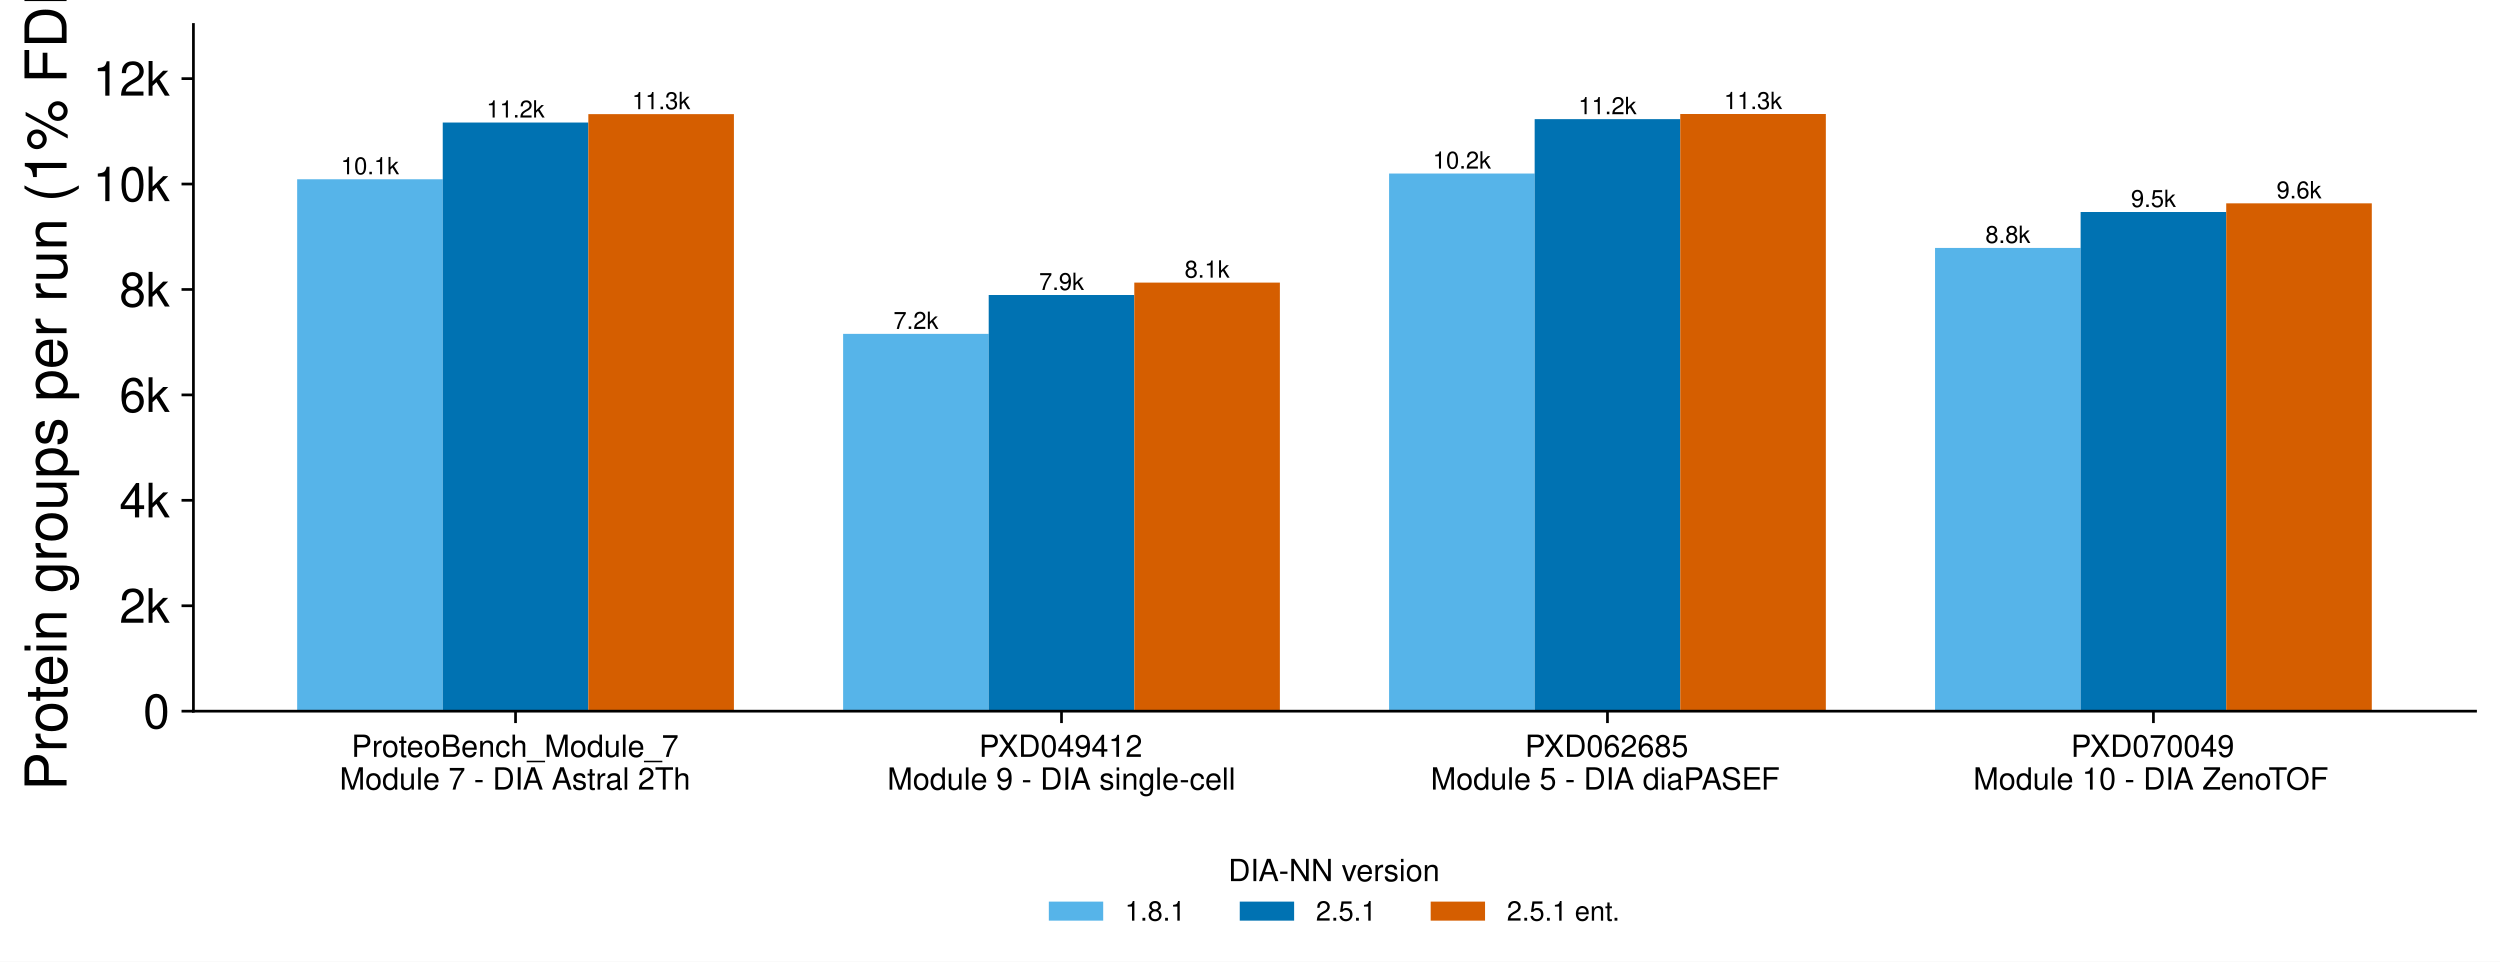
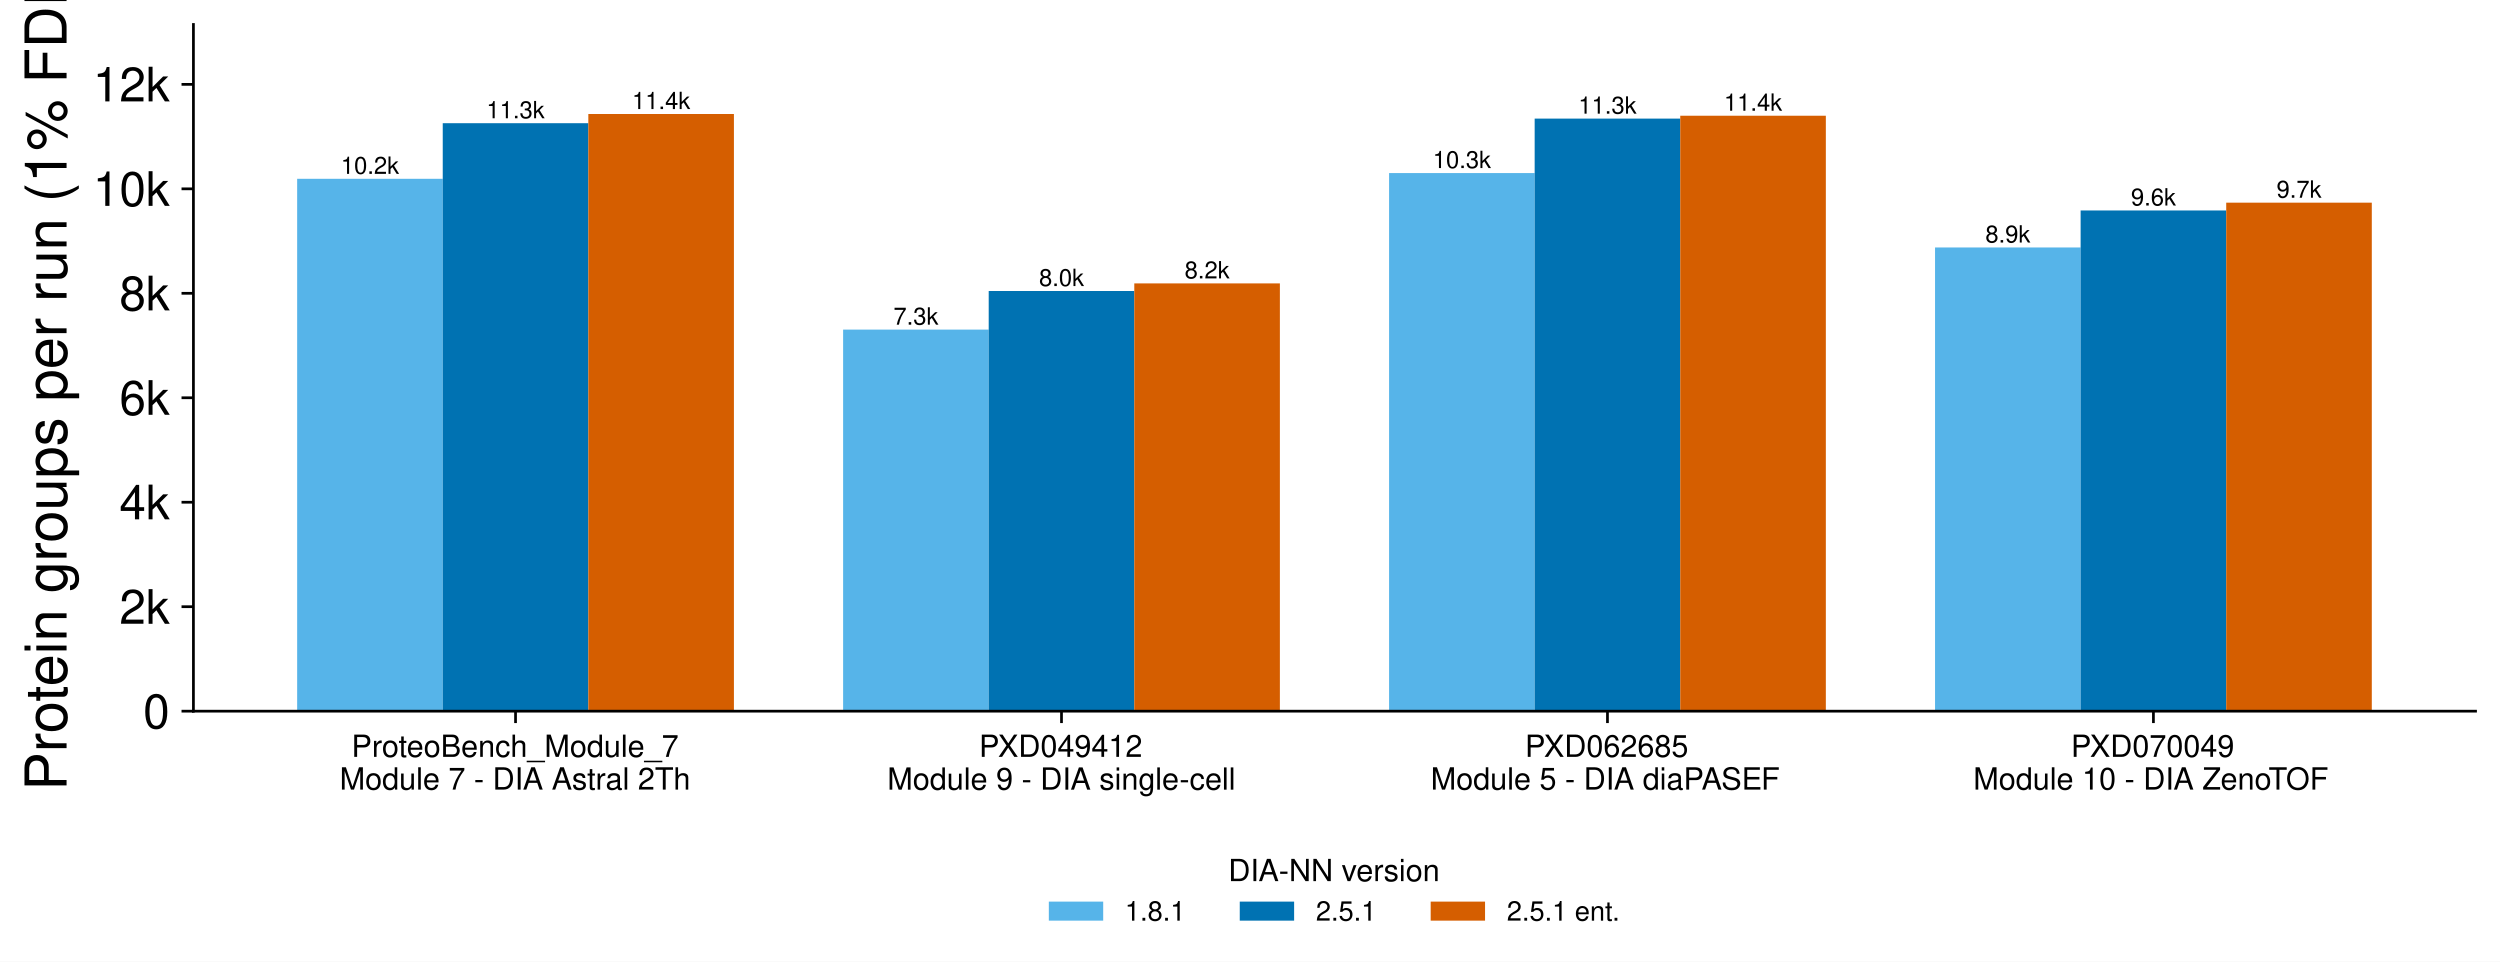
<svg xmlns="http://www.w3.org/2000/svg" xmlns:xlink="http://www.w3.org/1999/xlink" width="735.776pt" height="283.021pt" viewBox="0 0 735.776 283.021" version="1.1">
  <defs>
    <style type="text/css">*{stroke-linejoin: round; stroke-linecap: butt}</style>
  </defs>
  <g id="figure_1">
    <g id="patch_1">
      <path d="M 0 283.021  L 735.776 283.021  L 735.776 0  L 0 0  z " style="fill: #ffffff" />
    </g>
    <g id="axes_1">
      <g id="patch_2">
        <path d="M 56.926 209.304  L 728.576 209.304  L 728.576 7.2  L 56.926 7.2  z " style="fill: #ffffff" />
      </g>
      <g id="patch_3">
-         <path d="M 87.455 209.304  L 130.304 209.304  L 130.304 52.752  L 87.455 52.752  z " clip-path="url(#pea8985f1e5)" style="fill: #56b4e9" />
+         <path d="M 87.455 209.304  L 130.304 209.304  L 130.304 52.624  L 87.455 52.624  z " clip-path="url(#p6c72554336)" style="fill: #56b4e9" />
      </g>
      <g id="patch_4">
-         <path d="M 248.137 209.304  L 290.986 209.304  L 290.986 98.27  L 248.137 98.27  z " clip-path="url(#pea8985f1e5)" style="fill: #56b4e9" />
+         <path d="M 248.137 209.304  L 290.986 209.304  L 290.986 97.005  L 248.137 97.005  z " clip-path="url(#p6c72554336)" style="fill: #56b4e9" />
      </g>
      <g id="patch_5">
-         <path d="M 408.819 209.304  L 451.668 209.304  L 451.668 51.077  L 408.819 51.077  z " clip-path="url(#pea8985f1e5)" style="fill: #56b4e9" />
+         <path d="M 408.819 209.304  L 451.668 209.304  L 451.668 50.933  L 408.819 50.933  z " clip-path="url(#p6c72554336)" style="fill: #56b4e9" />
      </g>
      <g id="patch_6">
-         <path d="M 569.501 209.304  L 612.349 209.304  L 612.349 72.967  L 569.501 72.967  z " clip-path="url(#pea8985f1e5)" style="fill: #56b4e9" />
+         <path d="M 569.501 209.304  L 612.349 209.304  L 612.349 72.839  L 569.501 72.839  z " clip-path="url(#p6c72554336)" style="fill: #56b4e9" />
      </g>
      <g id="patch_7">
-         <path d="M 130.304 209.304  L 173.152 209.304  L 173.152 36.059  L 130.304 36.059  z " clip-path="url(#pea8985f1e5)" style="fill: #0072b2" />
+         <path d="M 130.304 209.304  L 173.152 209.304  L 173.152 36.267  L 130.304 36.267  z " clip-path="url(#p6c72554336)" style="fill: #0072b2" />
      </g>
      <g id="patch_8">
-         <path d="M 290.986 209.304  L 333.834 209.304  L 333.834 86.821  L 290.986 86.821  z " clip-path="url(#pea8985f1e5)" style="fill: #0072b2" />
+         <path d="M 290.986 209.304  L 333.834 209.304  L 333.834 85.645  L 290.986 85.645  z " clip-path="url(#p6c72554336)" style="fill: #0072b2" />
      </g>
      <g id="patch_9">
-         <path d="M 451.668 209.304  L 494.516 209.304  L 494.516 35.066  L 451.668 35.066  z " clip-path="url(#pea8985f1e5)" style="fill: #0072b2" />
+         <path d="M 451.668 209.304  L 494.516 209.304  L 494.516 34.914  L 451.668 34.914  z " clip-path="url(#p6c72554336)" style="fill: #0072b2" />
      </g>
      <g id="patch_10">
-         <path d="M 612.349 209.304  L 655.198 209.304  L 655.198 62.386  L 612.349 62.386  z " clip-path="url(#pea8985f1e5)" style="fill: #0072b2" />
+         <path d="M 612.349 209.304  L 655.198 209.304  L 655.198 61.94  L 612.349 61.94  z " clip-path="url(#p6c72554336)" style="fill: #0072b2" />
      </g>
      <g id="patch_11">
-         <path d="M 173.152 209.304  L 216.001 209.304  L 216.001 33.592  L 173.152 33.592  z " clip-path="url(#pea8985f1e5)" style="fill: #d55e00" />
+         <path d="M 173.152 209.304  L 216.001 209.304  L 216.001 33.561  L 173.152 33.561  z " clip-path="url(#p6c72554336)" style="fill: #d55e00" />
      </g>
      <g id="patch_12">
-         <path d="M 333.834 209.304  L 376.683 209.304  L 376.683 83.175  L 333.834 83.175  z " clip-path="url(#pea8985f1e5)" style="fill: #d55e00" />
+         <path d="M 333.834 209.304  L 376.683 209.304  L 376.683 83.4  L 333.834 83.4  z " clip-path="url(#p6c72554336)" style="fill: #d55e00" />
      </g>
      <g id="patch_13">
-         <path d="M 494.516 209.304  L 537.365 209.304  L 537.365 33.561  L 494.516 33.561  z " clip-path="url(#pea8985f1e5)" style="fill: #d55e00" />
+         <path d="M 494.516 209.304  L 537.365 209.304  L 537.365 34.053  L 494.516 34.053  z " clip-path="url(#p6c72554336)" style="fill: #d55e00" />
      </g>
      <g id="patch_14">
-         <path d="M 655.198 209.304  L 698.046 209.304  L 698.046 59.842  L 655.198 59.842  z " clip-path="url(#pea8985f1e5)" style="fill: #d55e00" />
+         <path d="M 655.198 209.304  L 698.046 209.304  L 698.046 59.649  L 655.198 59.649  z " clip-path="url(#p6c72554336)" style="fill: #d55e00" />
      </g>
      <g id="matplotlib.axis_1">
        <g id="xtick_1">
          <g id="line2d_1">
            <defs>
-               <path id="m08cf8c020e" d="M 0 0  L 0 3.5  " style="stroke: #000000; stroke-width: 0.8" />
+               <path id="md6365ab45e" d="M 0 0  L 0 3.5  " style="stroke: #000000; stroke-width: 0.8" />
            </defs>
            <g>
-               <use xlink:href="#m08cf8c020e" x="151.728" y="209.304" style="stroke: #000000; stroke-width: 0.8" />
+               <use xlink:href="#md6365ab45e" x="151.728" y="209.304" style="stroke: #000000; stroke-width: 0.8" />
            </g>
          </g>
          <g id="text_1">
            <text style="font-size: 9px; font-family: 'Helvetica', 'Arial', 'DejaVu Sans', sans-serif" transform="translate(103.4467 222.7601)">ProteoBench_Module_7</text>
            <text style="font-size: 9px; font-family: 'Helvetica', 'Arial', 'DejaVu Sans', sans-serif" transform="translate(99.96134 232.3833)">Module 7 - DIA Astral 2Th</text>
          </g>
        </g>
        <g id="xtick_2">
          <g id="line2d_2">
            <g>
-               <use xlink:href="#m08cf8c020e" x="312.41" y="209.304" style="stroke: #000000; stroke-width: 0.8" />
+               <use xlink:href="#md6365ab45e" x="312.41" y="209.304" style="stroke: #000000; stroke-width: 0.8" />
            </g>
          </g>
          <g id="text_2">
            <text style="font-size: 9px; font-family: 'Helvetica', 'Arial', 'DejaVu Sans', sans-serif" transform="translate(288.1424 222.7601)">PXD049412</text>
            <text style="font-size: 9px; font-family: 'Helvetica', 'Arial', 'DejaVu Sans', sans-serif" transform="translate(261.1417 232.4087)">Module 9 - DIA single-cell</text>
          </g>
        </g>
        <g id="xtick_3">
          <g id="line2d_3">
            <g>
-               <use xlink:href="#m08cf8c020e" x="473.092" y="209.304" style="stroke: #000000; stroke-width: 0.8" />
+               <use xlink:href="#md6365ab45e" x="473.092" y="209.304" style="stroke: #000000; stroke-width: 0.8" />
            </g>
          </g>
          <g id="text_3">
            <text style="font-size: 9px; font-family: 'Helvetica', 'Arial', 'DejaVu Sans', sans-serif" transform="translate(448.8242 222.7601)">PXD062685</text>
            <text style="font-size: 9px; font-family: 'Helvetica', 'Arial', 'DejaVu Sans', sans-serif" transform="translate(421.0711 232.3833)">Module 5 - DIA diaPASEF</text>
          </g>
        </g>
        <g id="xtick_4">
          <g id="line2d_4">
            <g>
-               <use xlink:href="#m08cf8c020e" x="633.774" y="209.304" style="stroke: #000000; stroke-width: 0.8" />
+               <use xlink:href="#md6365ab45e" x="633.774" y="209.304" style="stroke: #000000; stroke-width: 0.8" />
            </g>
          </g>
          <g id="text_4">
            <text style="font-size: 9px; font-family: 'Helvetica', 'Arial', 'DejaVu Sans', sans-serif" transform="translate(609.506 222.7601)">PXD070049</text>
            <text style="font-size: 9px; font-family: 'Helvetica', 'Arial', 'DejaVu Sans', sans-serif" transform="translate(580.7573 232.3833)">Module 10 - DIA ZenoTOF</text>
          </g>
        </g>
      </g>
      <g id="matplotlib.axis_2">
        <g id="ytick_1">
          <g id="line2d_5">
            <defs>
-               <path id="m392a4f517e" d="M 0 0  L -3.5 0  " style="stroke: #000000; stroke-width: 0.8" />
+               <path id="m94e5b7cd77" d="M 0 0  L -3.5 0  " style="stroke: #000000; stroke-width: 0.8" />
            </defs>
            <g>
-               <use xlink:href="#m392a4f517e" x="56.926" y="209.304" style="stroke: #000000; stroke-width: 0.8" />
+               <use xlink:href="#m94e5b7cd77" x="56.926" y="209.304" style="stroke: #000000; stroke-width: 0.8" />
            </g>
          </g>
          <g id="text_5">
            <text style="font-size: 14px; font-family: 'Helvetica', 'Arial', 'DejaVu Sans', sans-serif; text-anchor: end" x="49.926" y="214.325" transform="rotate(-0 49.92594 214.3254)">0</text>
          </g>
        </g>
        <g id="ytick_2">
          <g id="line2d_6">
            <g>
-               <use xlink:href="#m392a4f517e" x="56.926" y="178.276" style="stroke: #000000; stroke-width: 0.8" />
+               <use xlink:href="#m94e5b7cd77" x="56.926" y="178.558" style="stroke: #000000; stroke-width: 0.8" />
            </g>
          </g>
          <g id="text_6">
-             <text style="font-size: 14px; font-family: 'Helvetica', 'Arial', 'DejaVu Sans', sans-serif; text-anchor: end" x="49.926" y="183.297" transform="rotate(-0 49.92594 183.2974)">2k</text>
+             <text style="font-size: 14px; font-family: 'Helvetica', 'Arial', 'DejaVu Sans', sans-serif; text-anchor: end" x="49.926" y="183.58" transform="rotate(-0 49.92594 183.5797)">2k</text>
          </g>
        </g>
        <g id="ytick_3">
          <g id="line2d_7">
            <g>
-               <use xlink:href="#m392a4f517e" x="56.926" y="147.248" style="stroke: #000000; stroke-width: 0.8" />
+               <use xlink:href="#m94e5b7cd77" x="56.926" y="147.813" style="stroke: #000000; stroke-width: 0.8" />
            </g>
          </g>
          <g id="text_7">
-             <text style="font-size: 14px; font-family: 'Helvetica', 'Arial', 'DejaVu Sans', sans-serif; text-anchor: end" x="49.926" y="152.269" transform="rotate(-0 49.92594 152.2694)">4k</text>
+             <text style="font-size: 14px; font-family: 'Helvetica', 'Arial', 'DejaVu Sans', sans-serif; text-anchor: end" x="49.926" y="152.834" transform="rotate(-0 49.92594 152.8339)">4k</text>
          </g>
        </g>
        <g id="ytick_4">
          <g id="line2d_8">
            <g>
-               <use xlink:href="#m392a4f517e" x="56.926" y="116.22" style="stroke: #000000; stroke-width: 0.8" />
+               <use xlink:href="#m94e5b7cd77" x="56.926" y="117.067" style="stroke: #000000; stroke-width: 0.8" />
            </g>
          </g>
          <g id="text_8">
-             <text style="font-size: 14px; font-family: 'Helvetica', 'Arial', 'DejaVu Sans', sans-serif; text-anchor: end" x="49.926" y="121.241" transform="rotate(-0 49.92594 121.2414)">6k</text>
+             <text style="font-size: 14px; font-family: 'Helvetica', 'Arial', 'DejaVu Sans', sans-serif; text-anchor: end" x="49.926" y="122.088" transform="rotate(-0 49.92594 122.0882)">6k</text>
          </g>
        </g>
        <g id="ytick_5">
          <g id="line2d_9">
            <g>
-               <use xlink:href="#m392a4f517e" x="56.926" y="85.192" style="stroke: #000000; stroke-width: 0.8" />
+               <use xlink:href="#m94e5b7cd77" x="56.926" y="86.321" style="stroke: #000000; stroke-width: 0.8" />
            </g>
          </g>
          <g id="text_9">
-             <text style="font-size: 14px; font-family: 'Helvetica', 'Arial', 'DejaVu Sans', sans-serif; text-anchor: end" x="49.926" y="90.213" transform="rotate(-0 49.92594 90.21339)">8k</text>
+             <text style="font-size: 14px; font-family: 'Helvetica', 'Arial', 'DejaVu Sans', sans-serif; text-anchor: end" x="49.926" y="91.342" transform="rotate(-0 49.92594 91.34247)">8k</text>
          </g>
        </g>
        <g id="ytick_6">
          <g id="line2d_10">
            <g>
-               <use xlink:href="#m392a4f517e" x="56.926" y="54.164" style="stroke: #000000; stroke-width: 0.8" />
+               <use xlink:href="#m94e5b7cd77" x="56.926" y="55.575" style="stroke: #000000; stroke-width: 0.8" />
            </g>
          </g>
          <g id="text_10">
-             <text style="font-size: 14px; font-family: 'Helvetica', 'Arial', 'DejaVu Sans', sans-serif; text-anchor: end" x="49.926" y="59.185" transform="rotate(-0 49.92594 59.18539)">10k</text>
+             <text style="font-size: 14px; font-family: 'Helvetica', 'Arial', 'DejaVu Sans', sans-serif; text-anchor: end" x="49.926" y="60.597" transform="rotate(-0 49.92594 60.59674)">10k</text>
          </g>
        </g>
        <g id="ytick_7">
          <g id="line2d_11">
            <g>
-               <use xlink:href="#m392a4f517e" x="56.926" y="23.136" style="stroke: #000000; stroke-width: 0.8" />
+               <use xlink:href="#m94e5b7cd77" x="56.926" y="24.83" style="stroke: #000000; stroke-width: 0.8" />
            </g>
          </g>
          <g id="text_11">
-             <text style="font-size: 14px; font-family: 'Helvetica', 'Arial', 'DejaVu Sans', sans-serif; text-anchor: end" x="49.926" y="28.157" transform="rotate(-0 49.92594 28.15739)">12k</text>
+             <text style="font-size: 14px; font-family: 'Helvetica', 'Arial', 'DejaVu Sans', sans-serif; text-anchor: end" x="49.926" y="29.851" transform="rotate(-0 49.92594 29.85101)">12k</text>
          </g>
        </g>
        <g id="text_12">
          <text style="font-size: 17px; font-family: 'Helvetica', 'Arial', 'DejaVu Sans', sans-serif; text-anchor: middle" x="19.594" y="108.252" transform="rotate(-90 19.59406 108.252)">Protein groups per run (1% FDR)</text>
        </g>
      </g>
      <g id="patch_15">
        <path d="M 56.926 209.304  L 56.926 7.2  " style="fill: none; stroke: #000000; stroke-width: 0.8; stroke-linejoin: miter; stroke-linecap: square" />
      </g>
      <g id="patch_16">
        <path d="M 56.926 209.304  L 728.576 209.304  " style="fill: none; stroke: #000000; stroke-width: 0.8; stroke-linejoin: miter; stroke-linecap: square" />
      </g>
      <g id="text_13">
-         <text style="font-size: 7px; font-family: 'Helvetica', 'Arial', 'DejaVu Sans', sans-serif; text-anchor: middle" x="108.88" y="51.293" transform="rotate(-0 108.8797 51.29315)">10.1k</text>
+         <text style="font-size: 7px; font-family: 'Helvetica', 'Arial', 'DejaVu Sans', sans-serif; text-anchor: middle" x="108.88" y="51.165" transform="rotate(-0 108.8797 51.16468)">10.2k</text>
      </g>
      <g id="text_14">
-         <text style="font-size: 7px; font-family: 'Helvetica', 'Arial', 'DejaVu Sans', sans-serif; text-anchor: middle" x="269.562" y="96.811" transform="rotate(-0 269.5615 96.81123)">7.2k</text>
+         <text style="font-size: 7px; font-family: 'Helvetica', 'Arial', 'DejaVu Sans', sans-serif; text-anchor: middle" x="269.562" y="95.546" transform="rotate(-0 269.5615 95.54615)">7.3k</text>
      </g>
      <g id="text_15">
-         <text style="font-size: 7px; font-family: 'Helvetica', 'Arial', 'DejaVu Sans', sans-serif; text-anchor: middle" x="430.243" y="49.618" transform="rotate(-0 430.2434 49.61764)">10.2k</text>
+         <text style="font-size: 7px; font-family: 'Helvetica', 'Arial', 'DejaVu Sans', sans-serif; text-anchor: middle" x="430.243" y="49.474" transform="rotate(-0 430.2434 49.47367)">10.3k</text>
      </g>
      <g id="text_16">
-         <text style="font-size: 7px; font-family: 'Helvetica', 'Arial', 'DejaVu Sans', sans-serif; text-anchor: middle" x="590.925" y="71.508" transform="rotate(-0 590.9252 71.50789)">8.8k</text>
+         <text style="font-size: 7px; font-family: 'Helvetica', 'Arial', 'DejaVu Sans', sans-serif; text-anchor: middle" x="590.925" y="71.38" transform="rotate(-0 590.9252 71.38)">8.9k</text>
      </g>
      <g id="text_17">
-         <text style="font-size: 7px; font-family: 'Helvetica', 'Arial', 'DejaVu Sans', sans-serif; text-anchor: middle" x="151.728" y="34.6" transform="rotate(-0 151.7282 34.60008)">11.2k</text>
+         <text style="font-size: 7px; font-family: 'Helvetica', 'Arial', 'DejaVu Sans', sans-serif; text-anchor: middle" x="151.728" y="34.808" transform="rotate(-0 151.7282 34.80795)">11.3k</text>
      </g>
      <g id="text_18">
-         <text style="font-size: 7px; font-family: 'Helvetica', 'Arial', 'DejaVu Sans', sans-serif; text-anchor: middle" x="312.41" y="85.362" transform="rotate(-0 312.41 85.3619)">7.9k</text>
+         <text style="font-size: 7px; font-family: 'Helvetica', 'Arial', 'DejaVu Sans', sans-serif; text-anchor: middle" x="312.41" y="84.186" transform="rotate(-0 312.41 84.1856)">8.0k</text>
      </g>
      <g id="text_19">
-         <text style="font-size: 7px; font-family: 'Helvetica', 'Arial', 'DejaVu Sans', sans-serif; text-anchor: middle" x="473.092" y="33.607" transform="rotate(-0 473.0918 33.60719)">11.2k</text>
+         <text style="font-size: 7px; font-family: 'Helvetica', 'Arial', 'DejaVu Sans', sans-serif; text-anchor: middle" x="473.092" y="33.455" transform="rotate(-0 473.0918 33.45514)">11.3k</text>
      </g>
      <g id="text_20">
-         <text style="font-size: 7px; font-family: 'Helvetica', 'Arial', 'DejaVu Sans', sans-serif; text-anchor: middle" x="633.774" y="60.927" transform="rotate(-0 633.7737 60.92734)">9.5k</text>
+         <text style="font-size: 7px; font-family: 'Helvetica', 'Arial', 'DejaVu Sans', sans-serif; text-anchor: middle" x="633.774" y="60.481" transform="rotate(-0 633.7737 60.48064)">9.6k</text>
      </g>
      <g id="text_21">
-         <text style="font-size: 7px; font-family: 'Helvetica', 'Arial', 'DejaVu Sans', sans-serif; text-anchor: middle" x="194.577" y="32.133" transform="rotate(-0 194.5767 32.13336)">11.3k</text>
+         <text style="font-size: 7px; font-family: 'Helvetica', 'Arial', 'DejaVu Sans', sans-serif; text-anchor: middle" x="194.577" y="32.102" transform="rotate(-0 194.5767 32.10233)">11.4k</text>
      </g>
      <g id="text_22">
-         <text style="font-size: 7px; font-family: 'Helvetica', 'Arial', 'DejaVu Sans', sans-serif; text-anchor: middle" x="355.259" y="81.716" transform="rotate(-0 355.2585 81.71611)">8.1k</text>
+         <text style="font-size: 7px; font-family: 'Helvetica', 'Arial', 'DejaVu Sans', sans-serif; text-anchor: middle" x="355.259" y="81.941" transform="rotate(-0 355.2585 81.94116)">8.2k</text>
      </g>
      <g id="text_23">
-         <text style="font-size: 7px; font-family: 'Helvetica', 'Arial', 'DejaVu Sans', sans-serif; text-anchor: middle" x="515.94" y="32.102" transform="rotate(-0 515.9403 32.10233)">11.3k</text>
+         <text style="font-size: 7px; font-family: 'Helvetica', 'Arial', 'DejaVu Sans', sans-serif; text-anchor: middle" x="515.94" y="32.594" transform="rotate(-0 515.9403 32.59426)">11.4k</text>
      </g>
      <g id="text_24">
-         <text style="font-size: 7px; font-family: 'Helvetica', 'Arial', 'DejaVu Sans', sans-serif; text-anchor: middle" x="676.622" y="58.383" transform="rotate(-0 676.6222 58.38305)">9.6k</text>
+         <text style="font-size: 7px; font-family: 'Helvetica', 'Arial', 'DejaVu Sans', sans-serif; text-anchor: middle" x="676.622" y="58.19" transform="rotate(-0 676.6222 58.19008)">9.7k</text>
      </g>
      <g id="legend_1">
        <g id="text_25">
          <text style="font-size: 9px; font-family: 'Helvetica', 'Arial', 'DejaVu Sans', sans-serif; text-anchor: start" x="361.496" y="259.339" transform="rotate(-0 361.4956 259.3388)">DIA-NN version</text>
        </g>
        <g id="patch_17">
          <path d="M 308.682 270.954  L 324.682 270.954  L 324.682 265.354  L 308.682 265.354  z " style="fill: #56b4e9" />
        </g>
        <g id="text_26">
          <text style="font-size: 8px; font-family: 'Helvetica', 'Arial', 'DejaVu Sans', sans-serif; text-anchor: start" x="331.082" y="270.954" transform="rotate(-0 331.0816 270.9535)">1.8.1</text>
        </g>
        <g id="patch_18">
          <path d="M 364.873 270.954  L 380.873 270.954  L 380.873 265.354  L 364.873 265.354  z " style="fill: #0072b2" />
        </g>
        <g id="text_27">
          <text style="font-size: 8px; font-family: 'Helvetica', 'Arial', 'DejaVu Sans', sans-serif; text-anchor: start" x="387.273" y="270.954" transform="rotate(-0 387.2728 270.9535)">2.5.1</text>
        </g>
        <g id="patch_19">
          <path d="M 421.064 270.954  L 437.064 270.954  L 437.064 265.354  L 421.064 265.354  z " style="fill: #d55e00" />
        </g>
        <g id="text_28">
          <text style="font-size: 8px; font-family: 'Helvetica', 'Arial', 'DejaVu Sans', sans-serif; text-anchor: start" x="443.464" y="270.954" transform="rotate(-0 443.4641 270.9535)">2.5.1 ent.</text>
        </g>
      </g>
    </g>
  </g>
  <defs>
-     <clipPath id="pea8985f1e5">
+     <clipPath id="p6c72554336">
      <rect x="56.926" y="7.2" width="671.65" height="202.104" />
    </clipPath>
  </defs>
</svg>
